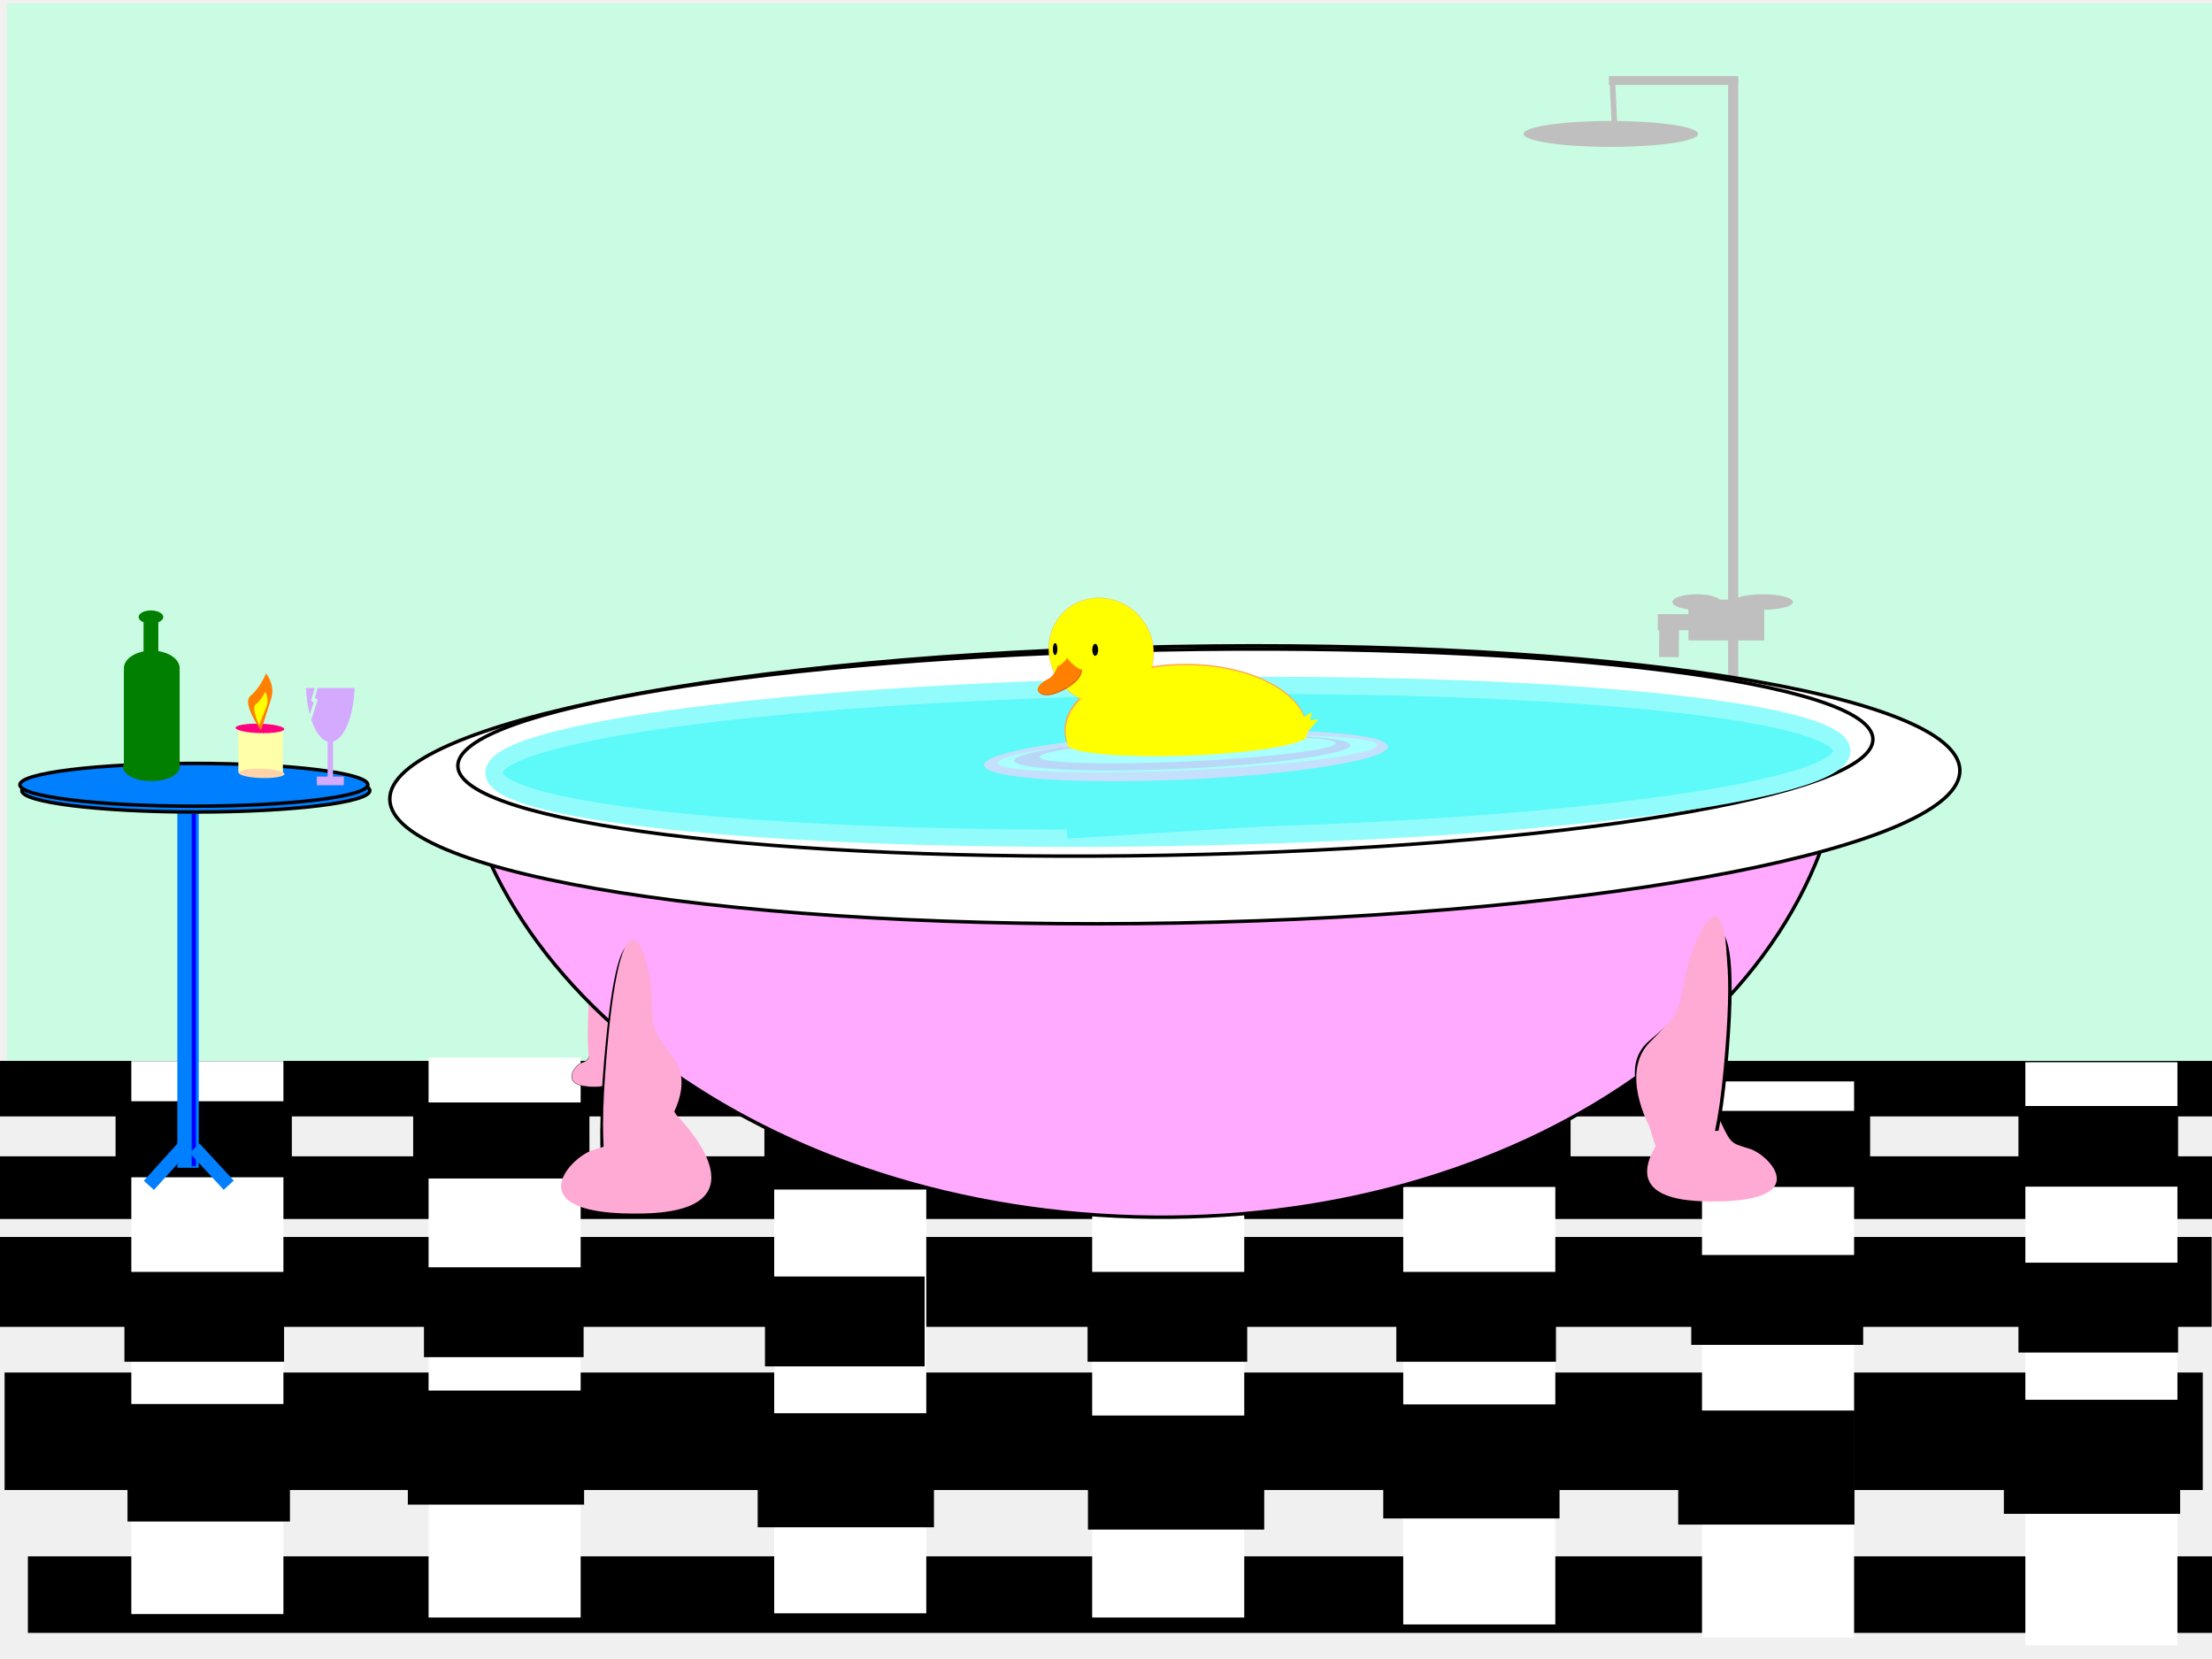
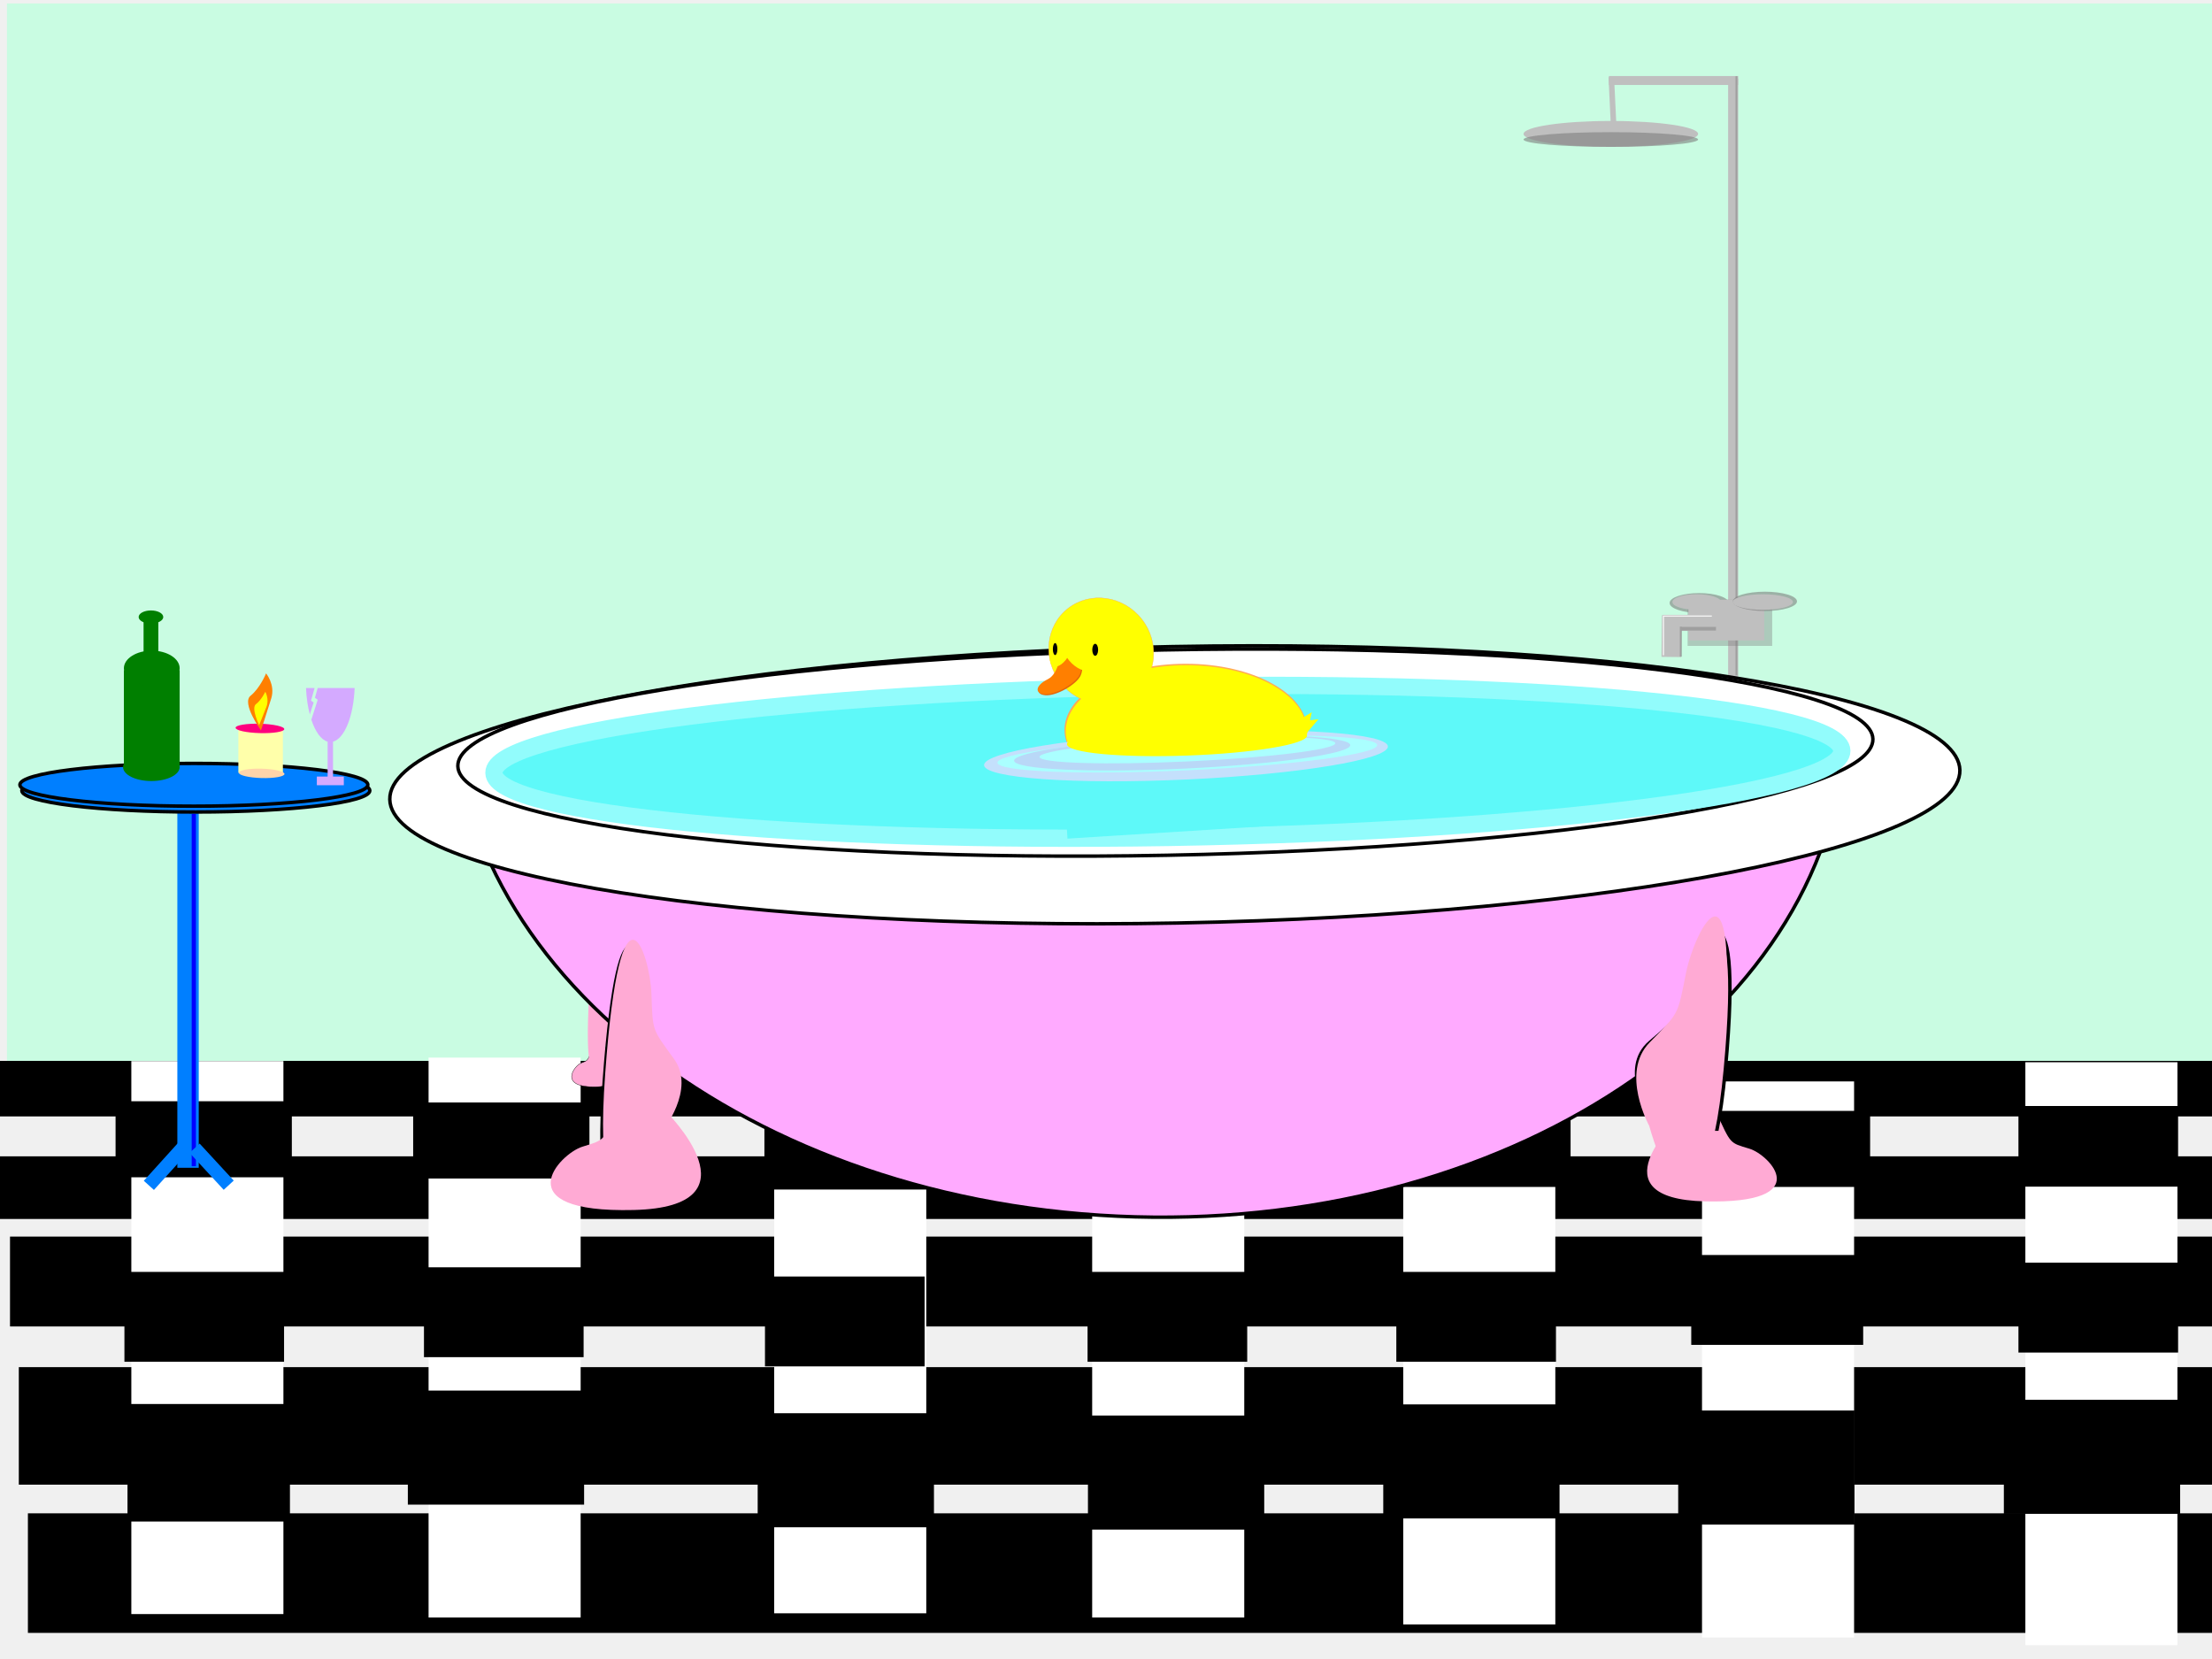
<svg xmlns="http://www.w3.org/2000/svg" width="640" height="480">
  <g>
-     <rect stroke="#000000" id="svg_104" fill="#000000" stroke-width="0" stroke-dasharray="null" stroke-linejoin="null" stroke-linecap="null" x="8.074" y="450.296" width="637" height="22.148" />
-     <rect stroke="#000000" fill="#c9fce2" stroke-width="0" stroke-dasharray="null" stroke-linejoin="null" stroke-linecap="null" x="2" y="1" width="638.741" height="314" id="svg_67" />
-     <rect stroke="#000000" fill="#000000" stroke-width="0" stroke-dasharray="null" stroke-linejoin="null" stroke-linecap="null" x="1.333" y="397.111" width="636" height="34" id="svg_37" />
-     <rect fill="#000000" stroke-width="0" stroke-dasharray="null" stroke-linejoin="null" stroke-linecap="null" x="-1.104" y="357.896" width="641" height="26" id="svg_36" stroke="#000000" />
-     <rect stroke="#000000" fill="#000000" stroke-width="0" stroke-dasharray="null" stroke-linejoin="null" stroke-linecap="null" x="-0.563" y="334.562" width="641" height="18.125" id="svg_35" />
-     <rect stroke="#000000" fill="#000000" stroke-width="0" stroke-dasharray="null" stroke-linejoin="null" stroke-linecap="null" x="-1.984" y="306.949" width="642" height="16.062" id="svg_31" />
-     <rect fill="#ffffff" stroke-width="0" stroke-dasharray="null" stroke-linejoin="null" stroke-linecap="null" x="586" y="307.333" width="44" height="168.667" id="svg_44" stroke="#000000" />
-     <rect fill="#ffffff" stroke-width="0" stroke-dasharray="null" stroke-linejoin="null" stroke-linecap="null" x="492.444" y="312.889" width="44" height="160.889" id="svg_43" stroke="#000000" />
-     <rect stroke="#000000" fill="#ffffff" stroke-width="0" stroke-dasharray="null" stroke-linejoin="null" stroke-linecap="null" x="406" y="283" width="44" height="187" id="svg_42" />
-     <rect stroke="#000000" fill="#ffffff" stroke-width="0" stroke-dasharray="null" stroke-linejoin="null" stroke-linecap="null" x="316" y="282" width="44" height="186" id="svg_41" />
-     <rect stroke="#000000" fill="#ffffff" stroke-width="0" stroke-dasharray="null" stroke-linejoin="null" stroke-linecap="null" x="224" y="285" width="44" height="181.778" id="svg_40" />
-     <rect fill="#000000" stroke-width="0" stroke-dasharray="null" stroke-linejoin="null" stroke-linecap="null" x="221.167" y="322.167" width="51" height="22" stroke="#000000" id="svg_63" />
-     <rect fill="#000000" stroke-width="0" stroke-dasharray="null" stroke-linejoin="null" stroke-linecap="null" x="311.167" y="322.167" width="51" height="22" stroke="#000000" id="svg_64" />
-     <rect fill="#000000" stroke-width="0" stroke-dasharray="null" stroke-linejoin="null" stroke-linecap="null" x="403.417" y="321.417" width="51" height="22" stroke="#000000" id="svg_65" />
-     <rect stroke="#000000" fill="#ffffff" stroke-width="0" stroke-dasharray="null" stroke-linejoin="null" stroke-linecap="null" x="124" y="306" width="44" height="162" id="svg_39" />
-     <path fill="#ffaad4" stroke-width="0.1" stroke-dasharray="null" stroke-linejoin="null" stroke-linecap="null" d="m175.49,303.711c0,0 8.532,10.394 -2.823,10.732c-11.355,0.339 -6.544,-6.101 -4.491,-6.891c2.053,-0.791 1.86,-0.565 3.4,-4.858c1.54,-4.293 3.913,1.017 3.913,1.017z" id="svg_69" stroke="#000000" />
-     <path fill="#ffaad4" stroke-width="0" stroke-dasharray="null" stroke-linejoin="null" stroke-linecap="null" d="m195.643,270.419c0,0 46.067,8.07 -15.24,8.333c-61.307,0.263 -35.329,-4.737 -24.246,-5.351c11.084,-0.614 10.045,-0.439 18.357,-3.772c8.313,-3.333 21.128,0.789 21.128,0.789l0,0z" transform="rotate(94.68255 176.6907,273.5451) " id="svg_68" stroke="#000000" />
-     <ellipse transform="rotate(1.585239 332.5346,204.0653) " ry="148.066" rx="201.563" id="svg_6" cy="204.065" cx="332.535" stroke-linecap="null" stroke-linejoin="null" stroke-dasharray="null" fill="#ffaaff" stroke="#000000" />
-     <rect stroke="#000000" id="svg_8" transform="rotate(-3.534012 335.053,132.1291) " height="177.775" width="437.092" y="43.242" x="116.507" stroke-linecap="null" stroke-linejoin="null" stroke-dasharray="null" stroke-width="0" fill="#c9fce2" />
-     <rect stroke="#000000" id="svg_91" height="173.333" width="2.917" y="22.75" x="500" stroke-linecap="null" stroke-linejoin="null" stroke-dasharray="null" stroke-width="0" fill="#bfbfbf" />
-     <ellipse stroke="#000000" id="svg_2" transform="rotate(-1.066363 339.915,227.0658) " ry="39.997" rx="227.175" cy="227.066" cx="339.915" fill="#ffffff" />
-     <ellipse transform="rotate(-1.093763 337.1789,217.7478) " ry="29.709" rx="204.75" id="svg_1" cy="217.748" cx="337.179" fill="#ffffff" stroke="#000000" />
-     <ellipse stroke="#92fcfc" id="svg_9" transform="rotate(-0.939952 337.9008,220.4145) " ry="21.883" rx="195.018" cy="220.414" cx="337.901" stroke-width="5" fill="#5ef9f9" />
-     <ellipse stroke="#ffaa56" id="svg_34" ry="19.125" rx="35.075" cy="211.172" cx="343.071" stroke-linecap="null" stroke-linejoin="null" stroke-dasharray="null" stroke-width="0" fill="#ffaa56" />
-     <ellipse stroke="#ffaa56" transform="rotate(51.97123 318.6129,188.3416) " id="svg_12" ry="14.915" rx="15.614" cy="188.342" cx="318.613" stroke-linecap="null" stroke-linejoin="null" stroke-dasharray="null" stroke-width="0.1" fill="#ffff00" />
-     <path id="svg_33" transform="rotate(-68.77132 307.3725,195.4285) " stroke="#000000" d="m312.97,192.909c0,0 -5.67,1.791 -8.36,-0.689c-2.69,-2.48 -5.234,-2.342 -4.362,0.689c0.872,3.031 6.033,7.165 8.868,7.441c2.835,0.276 5.234,-2.205 5.525,-2.756c0.291,-0.551 -1.672,-4.685 -1.672,-4.685z" stroke-linecap="null" stroke-linejoin="null" stroke-dasharray="null" stroke-width="0" fill="#e2650b" />
-     <path transform="rotate(-68.77132 307.1241,195.117) " stroke="#000000" id="svg_21" d="m312.721,192.597c0,0 -5.67,1.791 -8.36,-0.689c-2.69,-2.48 -5.234,-2.342 -4.362,0.689c0.872,3.031 6.033,7.165 8.868,7.441c2.835,0.276 5.234,-2.205 5.525,-2.756c0.291,-0.551 -1.672,-4.685 -1.672,-4.685z" stroke-linecap="null" stroke-linejoin="null" stroke-dasharray="null" stroke-width="0" fill="#ff7f00" />
-     <polygon fill="none" id="svg_25" />
-     <ellipse stroke="#000000" transform="rotate(43.55582 312.1505,189.8388) " ry="2.928" rx="5.408" id="svg_16" cy="189.839" cx="312.151" stroke-linecap="null" stroke-linejoin="null" stroke-dasharray="null" stroke-width="0" fill="#ffff00" />
-     <ellipse stroke="#000000" fill="#000000" stroke-width="0" stroke-dasharray="null" stroke-linejoin="null" stroke-linecap="null" cx="316.875" cy="188.003" rx="0.847" ry="1.735" id="svg_4" />
-     <ellipse stroke="#000000" id="svg_18" transform="rotate(-62.46756 307.1151,188.0957) " ry="2.603" rx="5.2" cy="188.096" cx="307.115" stroke-linecap="null" stroke-linejoin="null" stroke-dasharray="null" stroke-width="0" fill="#ffff00" />
-     <ellipse stroke="#000000" fill="#000000" stroke-width="0" stroke-dasharray="null" stroke-linejoin="null" stroke-linecap="null" cx="305.279" cy="187.795" id="svg_3" rx="0.655" ry="1.735" />
-     <ellipse stroke="#ffaa56" ry="19.125" rx="34.875" id="svg_10" cy="211.587" cx="343.221" stroke-linecap="null" stroke-linejoin="null" stroke-dasharray="null" stroke-width="0" fill="#ffff00" />
-     <ellipse stroke="#000000" transform="rotate(-2.663032 342.4492,217.3705) " ry="5.153" rx="43.901" id="svg_22" cy="217.37" cx="342.449" stroke-linecap="null" stroke-linejoin="null" stroke-dasharray="null" stroke-width="0" fill="#aaffff" />
-     <rect stroke="#56ffff" transform="rotate(-3.576286 345.584,231.0431) " id="svg_11" height="18.555" width="74.761" y="221.766" x="308.203" stroke-linecap="null" stroke-linejoin="null" stroke-dasharray="null" stroke-width="0" fill="#5ef9f9" />
-     <ellipse stroke="#000000" id="svg_28" transform="rotate(-2.663032 343.1413,218.6778) " ry="6.855" rx="58.485" cy="218.678" cx="343.141" stroke-linecap="null" stroke-linejoin="null" stroke-dasharray="null" stroke-width="0" fill="#c4e0fc" />
-     <path stroke="#000000" transform="rotate(-77.53277 371.1157,211.2268) " id="svg_20" d="m364.247,218.342l0,-14.23l13.738,14.23l-13.738,0z" stroke-linecap="null" stroke-linejoin="null" stroke-dasharray="null" stroke-width="0" fill="#ffff00" />
-     <ellipse stroke="#000000" id="svg_27" transform="rotate(-2.663032 343.5235,218.1217) " ry="4.745" rx="54.998" cy="218.122" cx="343.524" stroke-linecap="null" stroke-linejoin="null" stroke-dasharray="null" stroke-width="0" fill="#aaffff" />
-     <ellipse stroke="#000000" id="svg_26" transform="rotate(-2.663032 342.0456,217.832) " ry="4.576" rx="48.691" cy="217.832" cx="342.046" stroke-linecap="null" stroke-linejoin="null" stroke-dasharray="null" stroke-width="0" fill="#b9d8f7" />
-     <ellipse stroke="#000000" id="svg_23" transform="rotate(-2.663032 343.5543,217.0234) " ry="3.285" rx="42.829" cy="217.023" cx="343.554" stroke-linecap="null" stroke-linejoin="null" stroke-dasharray="null" stroke-width="0" fill="#aaffff" />
-     <ellipse stroke="#56ffff" transform="rotate(-2.08539 343.4427,214.0538) " id="svg_24" ry="4.555" rx="34.76" cy="214.054" cx="343.443" stroke-linecap="null" stroke-linejoin="null" stroke-dasharray="null" stroke-width="0" fill="#ffff00" />
-     <path stroke="#000000" id="svg_29" transform="rotate(-49.54207 376.672,208.7239) " d="m373.06,211.965l0,-6.482l7.223,6.482l-7.223,0z" stroke-linecap="null" stroke-linejoin="null" stroke-dasharray="null" stroke-width="0" fill="#ffff00" />
-     <path fill="#ffaad4" stroke-dasharray="null" stroke-linejoin="null" stroke-linecap="null" d="m204.131,303.737c0,0 46.067,15.594 -15.24,16.103c-61.307,0.509 -35.329,-9.153 -24.246,-10.34c11.084,-1.187 10.045,-0.848 18.357,-7.289c8.313,-6.441 21.128,1.526 21.128,1.526z" transform="rotate(94.68255 185.1783,309.7783) " id="svg_30" stroke="#000000" />
-     <path fill="#ffaad4" stroke-width="0" stroke-dasharray="null" stroke-linejoin="null" stroke-linecap="null" d="m205.445,301.184c0,0 46.067,17.246 -15.24,17.809c-61.307,0.562 -35.329,-10.123 -24.246,-11.435c11.084,-1.312 10.045,-0.937 18.357,-8.061c8.313,-7.124 21.128,1.687 21.128,1.687z" id="svg_15" transform="rotate(94.68255 186.4928,307.8655) " stroke="#000000" />
-     <rect fill="#000000" stroke-width="0" stroke-dasharray="null" stroke-linejoin="null" stroke-linecap="null" x="490.083" y="321.417" width="51" height="22" stroke="#000000" id="svg_66" />
-     <path fill="#ffaad4" stroke-width="0" stroke-dasharray="null" stroke-linejoin="null" stroke-linecap="null" d="m485.325,323.854c0,0 -24.304,22.992 8.04,23.742c32.344,0.75 18.639,-13.495 12.791,-15.245c-5.847,-1.749 -5.299,-1.25 -9.685,-10.746c-4.386,-9.497 -11.147,2.249 -11.147,2.249l0,0z" id="svg_17" stroke="#000000" />
-     <path fill="#ffaad4" stroke-dasharray="null" stroke-linejoin="null" stroke-linecap="null" d="m505.735,312.231c0,0 46.067,-19.802 -15.24,-20.448c-61.307,-0.646 -35.329,11.623 -24.246,13.13c11.084,1.507 10.045,1.076 18.357,9.255c8.313,8.179 21.128,-1.937 21.128,-1.937l0,-0z" transform="rotate(94.68255 486.7824,304.5598) " id="svg_19" stroke="#000000" />
-     <rect fill="#000000" stroke-width="0" stroke-dasharray="null" stroke-linejoin="null" stroke-linecap="null" x="119.542" y="318.979" width="51" height="22" stroke="#000000" id="svg_62" />
-     <path fill="#ffaad4" stroke-width="0" stroke-dasharray="null" stroke-linejoin="null" stroke-linecap="null" d="m195.66,322.557c0,0 28.161,27.633 -9.316,28.534c-37.477,0.901 -21.597,-16.219 -14.822,-18.322c6.776,-2.103 6.14,-1.502 11.222,-12.915c5.082,-11.414 12.916,2.703 12.916,2.703z" id="svg_14" stroke="#000000" />
-     <rect stroke="#000000" fill="#ffffff" stroke-width="0" stroke-dasharray="null" stroke-linejoin="null" stroke-linecap="null" x="38" y="307" width="44" height="160" id="svg_38" />
-     <rect fill="#000000" stroke-width="0" stroke-dasharray="null" stroke-linejoin="null" stroke-linecap="null" x="33.438" y="318.625" width="51" height="22" id="svg_45" stroke="#000000" />
-     <rect fill="#000000" stroke-width="0" stroke-dasharray="null" stroke-linejoin="null" stroke-linecap="null" x="36" y="368" width="46.188" height="26" id="svg_46" stroke="#000000" />
-     <rect fill="#000000" stroke-width="0" stroke-dasharray="null" stroke-linejoin="null" stroke-linecap="null" x="118" y="402.333" width="51" height="33" id="svg_47" stroke="#000000" />
-     <rect fill="#000000" stroke-width="0" stroke-dasharray="null" stroke-linejoin="null" stroke-linecap="null" x="36.889" y="406.222" width="47" height="34" id="svg_48" stroke="#000000" />
-     <rect fill="#000000" stroke-width="0" stroke-dasharray="null" stroke-linejoin="null" stroke-linecap="null" x="400.222" y="406.333" width="51" height="33" stroke="#000000" id="svg_49" />
-     <rect fill="#000000" stroke-width="0" stroke-dasharray="null" stroke-linejoin="null" stroke-linecap="null" x="314.778" y="409.556" width="51" height="33" stroke="#000000" id="svg_50" />
-     <rect fill="#000000" stroke-width="0" stroke-dasharray="null" stroke-linejoin="null" stroke-linecap="null" x="219.222" y="408.889" width="51" height="33" stroke="#000000" id="svg_51" />
-     <rect fill="#000000" stroke-width="0" stroke-dasharray="null" stroke-linejoin="null" stroke-linecap="null" x="122.667" y="366.667" width="46.188" height="26" stroke="#000000" id="svg_52" />
-     <rect fill="#000000" stroke-width="0" stroke-dasharray="null" stroke-linejoin="null" stroke-linecap="null" x="404" y="368" width="46.188" height="26" stroke="#000000" id="svg_53" />
-     <rect fill="#000000" stroke-width="0" stroke-dasharray="null" stroke-linejoin="null" stroke-linecap="null" x="221.333" y="369.333" width="46.188" height="26" stroke="#000000" id="svg_54" />
-     <rect fill="#000000" stroke-width="0" stroke-dasharray="null" stroke-linejoin="null" stroke-linecap="null" x="314.667" y="368" width="46.188" height="26" stroke="#000000" id="svg_55" />
-     <rect fill="#000000" stroke-width="0" stroke-dasharray="null" stroke-linejoin="null" stroke-linecap="null" x="485.556" y="408.111" width="51" height="33" stroke="#000000" id="svg_56" />
-     <rect fill="#000000" stroke-width="0" stroke-dasharray="null" stroke-linejoin="null" stroke-linecap="null" x="579.778" y="405" width="51" height="33" stroke="#000000" id="svg_57" />
-     <rect stroke="#000000" fill="#000000" stroke-width="0" stroke-dasharray="null" stroke-linejoin="null" stroke-linecap="null" x="489.333" y="363.111" width="49.743" height="26" id="svg_59" />
-     <rect fill="#000000" stroke-width="0" stroke-dasharray="null" stroke-linejoin="null" stroke-linecap="null" x="584" y="320" width="46.188" height="23.333" id="svg_60" stroke="#000000" />
-     <rect fill="#000000" stroke-width="0" stroke-dasharray="null" stroke-linejoin="null" stroke-linecap="null" x="584" y="365.333" width="46.188" height="26" stroke="#000000" id="svg_61" />
-     <rect fill="#007fff" stroke-width="0" stroke-dasharray="null" stroke-linejoin="null" stroke-linecap="null" x="51.312" y="234.375" width="6.188" height="103.5" id="svg_72" stroke="#000000" />
-     <ellipse fill="#007fff" stroke-dasharray="null" stroke-linejoin="null" stroke-linecap="null" cx="56.656" cy="228.75" id="svg_70" rx="50.344" ry="6.188" stroke="#000000" />
-     <ellipse fill="#007fff" stroke-dasharray="null" stroke-linejoin="null" stroke-linecap="null" cx="56.094" cy="227.063" rx="50.344" ry="6.188" stroke="#000000" id="svg_71" />
-     <rect fill="#0000ff" stroke-width="0" stroke-dasharray="null" stroke-linejoin="null" stroke-linecap="null" x="55.461" y="235.5" width="1.23" height="101.918" id="svg_73" stroke="#000000" />
-     <rect fill="#007fff" stroke-width="0" stroke-dasharray="null" stroke-linejoin="null" stroke-linecap="null" x="45.976" y="330.284" width="3.95" height="14.555" id="svg_74" transform="rotate(42.11112 47.95068,337.5611) " stroke="#000000" />
-     <rect fill="#007fff" stroke-width="0" stroke-dasharray="null" stroke-linejoin="null" stroke-linecap="null" x="59.265" y="330.284" width="3.95" height="14.555" transform="rotate(-42.68626 61.23975,337.5611) " stroke="#000000" id="svg_75" />
-     <rect stroke="#000000" fill="#ffffaa" stroke-width="0" stroke-dasharray="null" stroke-linejoin="null" stroke-linecap="null" x="68.968" y="210.53" width="12.88" height="13.078" id="svg_76" />
-     <ellipse stroke="#000000" fill="#ffd4aa" stroke-width="0" stroke-dasharray="null" stroke-linejoin="null" stroke-linecap="null" cx="75.707" cy="223.756" id="svg_77" rx="6.605" ry="1.356" transform="rotate(-178.3955 75.70703,223.7563) " />
-     <ellipse fill="#ff007f" stroke-width="0" stroke-dasharray="null" stroke-linejoin="null" stroke-linecap="null" cx="75.206" cy="210.756" rx="7.047" ry="1.356" transform="rotate(-178.3955 75.20629,210.7565) " id="svg_78" stroke="#000000" />
-     <path fill="#ff7f00" stroke-width="0" stroke-dasharray="null" stroke-linejoin="null" stroke-linecap="null" d="m75.5,211.328c0,0 -5.69,-7.884 -2.995,-10.034c2.695,-2.15 4.492,-6.45 4.474,-6.467c-0.018,-0.016 2.713,3.241 1.516,7.183c-1.198,3.942 -2.995,9.317 -2.995,9.317l-0,-0z" id="svg_79" stroke="#000000" />
-     <path fill="#ffff00" stroke-width="0" stroke-dasharray="null" stroke-linejoin="null" stroke-linecap="null" d="m75.493,209.811c0,0 -2.935,-4.672 -1.545,-5.946c1.39,-1.274 2.317,-3.822 2.308,-3.832c-0.009,-0.01 1.4,1.921 0.782,4.257c-0.618,2.336 -1.545,5.521 -1.545,5.521l-0,0z" id="svg_80" transform="rotate(5.958262 75.384,204.9226) " stroke="#000000" />
-     <rect stroke="#000000" fill="#007f00" stroke-width="0" stroke-dasharray="null" stroke-linejoin="null" stroke-linecap="null" x="35.844" y="193.945" width="16.137" height="28.239" id="svg_81" />
-     <ellipse fill="#007f00" stroke-width="0" stroke-dasharray="null" stroke-linejoin="null" stroke-linecap="null" cx="43.793" cy="221.947" id="svg_82" rx="8.187" ry="4.034" stroke="#000000" />
-     <ellipse fill="#007f00" stroke-width="0" stroke-dasharray="null" stroke-linejoin="null" stroke-linecap="null" cx="43.912" cy="193.352" rx="8.068" ry="5.102" id="svg_84" stroke="#000000" />
-     <rect fill="#007f00" stroke-width="0" stroke-dasharray="null" stroke-linejoin="null" stroke-linecap="null" x="41.539" y="179.47" width="4.271" height="11.391" id="svg_85" stroke="#000000" />
-     <ellipse fill="#007f00" stroke-width="0" stroke-dasharray="null" stroke-linejoin="null" stroke-linecap="null" cx="43.675" cy="178.52" rx="3.56" ry="1.898" id="svg_86" stroke="#000000" />
-     <path fill="#d4aaff" stroke-width="0" stroke-dasharray="null" stroke-linejoin="null" stroke-linecap="null" d="m88.543,199.067c0.106,2.803 0.508,5.372 1.099,7.627l1.099,-3.428l-0.317,-0.234l-0.439,-0.312l0.229,-0.801l0.806,-2.852l-2.476,0l0,0zm3.374,0l-0.796,2.812l0.342,0.244l0.464,0.332l-0.264,0.82l-1.582,4.951c1.138,3.455 2.803,5.841 4.712,6.357l0,10.107l-3.125,0l0,2.5l7.812,0l0,-2.5l-3.125,0l0,-10.107c3.33,-0.891 5.943,-7.4 6.25,-15.518l-10.688,0l0,0l-0,0z" id="svg_87" stroke="#000000" />
-     <path stroke="#000000" id="svg_5" fill="#ffaad4" stroke-width="0" stroke-dasharray="null" stroke-linejoin="null" stroke-linecap="null" d="m507.752,312.195c0,0 52.317,-18.949 -17.308,-19.567c-69.625,-0.618 -40.123,11.122 -27.535,12.564c12.588,1.442 11.408,1.03 20.848,8.857c9.441,7.827 23.995,-1.854 23.995,-1.854l0,-0z" transform="rotate(94.68255 486.2284,304.8544) " />
-     <rect stroke="#000000" id="svg_7" height="11.812" width="11.812" y="327.188" x="486.687" stroke-linecap="null" stroke-linejoin="null" stroke-dasharray="null" stroke-width="0" fill="#ffaad4" />
-     <rect stroke="#000000" id="svg_92" height="2.583" width="37.417" y="22" x="465.5" stroke-linecap="null" stroke-linejoin="null" stroke-dasharray="null" stroke-width="0" fill="#bfbfbf" />
-     <ellipse stroke="#000000" ry="3.75" rx="25.25" id="svg_94" cy="38.75" cx="466.063" stroke-linecap="null" stroke-linejoin="null" stroke-dasharray="null" stroke-width="0" fill="#bfbfbf" />
-     <rect stroke="#000000" transform="rotate(87.26665 466.8458,30.51686) " id="svg_95" height="1.609" width="13.883" y="29.713" x="459.904" stroke-linecap="null" stroke-linejoin="null" stroke-dasharray="null" stroke-width="0" fill="#bfbfbf" />
-     <rect id="svg_96" height="11.812" width="21.938" y="173.484" x="488.516" stroke-linecap="null" stroke-linejoin="null" stroke-dasharray="null" stroke-width="0" stroke="#000000" fill="#bfbfbf" />
-     <rect stroke="#000000" id="svg_98" height="4.641" width="24.047" y="177.703" x="479.656" stroke-linecap="null" stroke-linejoin="null" stroke-dasharray="null" stroke-width="0" fill="#bfbfbf" />
-     <rect stroke="#000000" transform="rotate(90.68073 482.9254,183.9518) " id="svg_99" height="5.712" width="12.315" y="181.096" x="476.768" stroke-linecap="null" stroke-linejoin="null" stroke-dasharray="null" stroke-width="0" fill="#bfbfbf" />
-     <ellipse stroke="#000000" ry="2.25" rx="7.031" id="svg_100" cy="174.188" cx="490.906" stroke-linecap="null" stroke-linejoin="null" stroke-dasharray="null" stroke-width="0" fill="#bfbfbf" />
-     <ellipse stroke="#000000" id="svg_101" ry="2.25" rx="8.719" cy="174.188" cx="510.031" stroke-linecap="null" stroke-linejoin="null" stroke-dasharray="null" stroke-width="0" fill="#bfbfbf" />
+     <rect stroke="#000000" height="34.593" width="637" y="437.852" x="8.074" stroke-linecap="null" stroke-linejoin="null" stroke-dasharray="null" stroke-width="0" fill="#000000" id="svg_104" />
+     <rect id="svg_67" height="314" width="638.741" y="1" x="2" stroke-linecap="null" stroke-linejoin="null" stroke-dasharray="null" stroke-width="0" fill="#c9fce2" stroke="#000000" />
+     <rect id="svg_37" height="34" width="636" y="395.556" x="5.444" stroke-linecap="null" stroke-linejoin="null" stroke-dasharray="null" stroke-width="0" fill="#000000" stroke="#000000" />
+     <rect stroke="#000000" id="svg_36" height="26" width="641" y="357.785" x="2.896" stroke-linecap="null" stroke-linejoin="null" stroke-dasharray="null" stroke-width="0" fill="#000000" />
+     <rect id="svg_35" height="18.125" width="641" y="334.562" x="-0.563" stroke-linecap="null" stroke-linejoin="null" stroke-dasharray="null" stroke-width="0" fill="#000000" stroke="#000000" />
+     <rect id="svg_31" height="16.062" width="642" y="306.949" x="-1.984" stroke-linecap="null" stroke-linejoin="null" stroke-dasharray="null" stroke-width="0" fill="#000000" stroke="#000000" />
+     <rect stroke="#000000" id="svg_44" height="168.667" width="44" y="307.333" x="586" stroke-linecap="null" stroke-linejoin="null" stroke-dasharray="null" stroke-width="0" fill="#ffffff" />
+     <rect stroke="#000000" id="svg_43" height="160.889" width="44" y="312.889" x="492.444" stroke-linecap="null" stroke-linejoin="null" stroke-dasharray="null" stroke-width="0" fill="#ffffff" />
+     <rect id="svg_42" height="187" width="44" y="283" x="406" stroke-linecap="null" stroke-linejoin="null" stroke-dasharray="null" stroke-width="0" fill="#ffffff" stroke="#000000" />
+     <rect id="svg_41" height="186" width="44" y="282" x="316" stroke-linecap="null" stroke-linejoin="null" stroke-dasharray="null" stroke-width="0" fill="#ffffff" stroke="#000000" />
+     <rect id="svg_40" height="181.778" width="44" y="285" x="224" stroke-linecap="null" stroke-linejoin="null" stroke-dasharray="null" stroke-width="0" fill="#ffffff" stroke="#000000" />
+     <rect id="svg_63" stroke="#000000" height="22" width="51" y="322.167" x="221.167" stroke-linecap="null" stroke-linejoin="null" stroke-dasharray="null" stroke-width="0" fill="#000000" />
+     <rect id="svg_64" stroke="#000000" height="22" width="51" y="322.167" x="311.167" stroke-linecap="null" stroke-linejoin="null" stroke-dasharray="null" stroke-width="0" fill="#000000" />
+     <rect id="svg_65" stroke="#000000" height="22" width="51" y="321.417" x="403.417" stroke-linecap="null" stroke-linejoin="null" stroke-dasharray="null" stroke-width="0" fill="#000000" />
+     <rect id="svg_39" height="162" width="44" y="306" x="124" stroke-linecap="null" stroke-linejoin="null" stroke-dasharray="null" stroke-width="0" fill="#ffffff" stroke="#000000" />
+     <path stroke="#000000" id="svg_69" d="m175.49,303.711c0,0 8.532,10.394 -2.823,10.732c-11.355,0.339 -6.544,-6.101 -4.491,-6.891c2.053,-0.791 1.86,-0.565 3.4,-4.858c1.54,-4.293 3.913,1.017 3.913,1.017z" stroke-linecap="null" stroke-linejoin="null" stroke-dasharray="null" stroke-width="0.1" fill="#ffaad4" />
+     <path stroke="#000000" id="svg_68" transform="rotate(94.68255 176.6907,273.5451) " d="m195.643,270.419c0,0 46.067,8.07 -15.24,8.333c-61.307,0.263 -35.329,-4.737 -24.246,-5.351c11.084,-0.614 10.045,-0.439 18.357,-3.772c8.313,-3.333 21.128,0.789 21.128,0.789l0,0z" stroke-linecap="null" stroke-linejoin="null" stroke-dasharray="null" stroke-width="0" fill="#ffaad4" />
+     <ellipse stroke="#000000" fill="#ffaaff" stroke-dasharray="null" stroke-linejoin="null" stroke-linecap="null" cx="332.535" cy="204.065" id="svg_6" rx="201.563" ry="148.066" transform="rotate(1.585239 332.5346,204.0653) " />
+     <rect fill="#c9fce2" stroke-width="0" stroke-dasharray="null" stroke-linejoin="null" stroke-linecap="null" x="116.507" y="43.242" width="437.092" height="177.775" transform="rotate(-3.534012 335.053,132.1291) " id="svg_8" stroke="#000000" />
+     <rect fill="#bfbfbf" stroke-width="0" stroke-dasharray="null" stroke-linejoin="null" stroke-linecap="null" x="500" y="22.75" width="2.917" height="173.333" id="svg_91" stroke="#000000" />
+     <ellipse stroke="#000000" fill="#ffffff" cx="339.915" cy="227.066" rx="227.175" ry="39.997" transform="rotate(-1.066363 339.915,227.0658) " id="svg_2" />
+     <ellipse stroke="#000000" fill="#ffffff" cx="337.179" cy="217.748" id="svg_1" rx="204.75" ry="29.709" transform="rotate(-1.093763 337.1789,217.7478) " />
+     <ellipse stroke="#92fcfc" fill="#5ef9f9" stroke-width="5" cx="337.901" cy="220.414" rx="195.018" ry="21.883" transform="rotate(-0.939952 337.9008,220.4145) " id="svg_9" />
+     <ellipse fill="#ffaa56" stroke-width="0" stroke-dasharray="null" stroke-linejoin="null" stroke-linecap="null" cx="343.071" cy="211.172" rx="35.075" ry="19.125" id="svg_34" stroke="#ffaa56" />
+     <ellipse fill="#ffff00" stroke-width="0.1" stroke-dasharray="null" stroke-linejoin="null" stroke-linecap="null" cx="318.613" cy="188.342" rx="15.614" ry="14.915" id="svg_12" transform="rotate(51.97123 318.6129,188.3416) " stroke="#ffaa56" />
+     <path fill="#e2650b" stroke-width="0" stroke-dasharray="null" stroke-linejoin="null" stroke-linecap="null" d="m312.97,192.909c0,0 -5.67,1.791 -8.36,-0.689c-2.69,-2.48 -5.234,-2.342 -4.362,0.689c0.872,3.031 6.033,7.165 8.868,7.441c2.835,0.276 5.234,-2.205 5.525,-2.756c0.291,-0.551 -1.672,-4.685 -1.672,-4.685z" stroke="#000000" transform="rotate(-68.77132 307.3725,195.4285) " id="svg_33" />
+     <path fill="#ff7f00" stroke-width="0" stroke-dasharray="null" stroke-linejoin="null" stroke-linecap="null" d="m312.721,192.597c0,0 -5.67,1.791 -8.36,-0.689c-2.69,-2.48 -5.234,-2.342 -4.362,0.689c0.872,3.031 6.033,7.165 8.868,7.441c2.835,0.276 5.234,-2.205 5.525,-2.756c0.291,-0.551 -1.672,-4.685 -1.672,-4.685z" id="svg_21" stroke="#000000" transform="rotate(-68.77132 307.1241,195.117) " />
+     <polygon id="svg_25" fill="none" />
+     <ellipse fill="#ffff00" stroke-width="0" stroke-dasharray="null" stroke-linejoin="null" stroke-linecap="null" cx="312.151" cy="189.839" id="svg_16" rx="5.408" ry="2.928" transform="rotate(43.55582 312.1505,189.8388) " stroke="#000000" />
+     <ellipse id="svg_4" ry="1.735" rx="0.847" cy="188.003" cx="316.875" stroke-linecap="null" stroke-linejoin="null" stroke-dasharray="null" stroke-width="0" fill="#000000" stroke="#000000" />
+     <ellipse fill="#ffff00" stroke-width="0" stroke-dasharray="null" stroke-linejoin="null" stroke-linecap="null" cx="307.115" cy="188.096" rx="5.2" ry="2.603" transform="rotate(-62.46756 307.1151,188.0957) " id="svg_18" stroke="#000000" />
+     <ellipse ry="1.735" rx="0.655" id="svg_3" cy="187.795" cx="305.279" stroke-linecap="null" stroke-linejoin="null" stroke-dasharray="null" stroke-width="0" fill="#000000" stroke="#000000" />
+     <ellipse fill="#ffff00" stroke-width="0" stroke-dasharray="null" stroke-linejoin="null" stroke-linecap="null" cx="343.221" cy="211.587" id="svg_10" rx="34.875" ry="19.125" stroke="#ffaa56" />
+     <ellipse fill="#aaffff" stroke-width="0" stroke-dasharray="null" stroke-linejoin="null" stroke-linecap="null" cx="342.449" cy="217.37" id="svg_22" rx="43.901" ry="5.153" transform="rotate(-2.663032 342.4492,217.3705) " stroke="#000000" />
+     <rect fill="#5ef9f9" stroke-width="0" stroke-dasharray="null" stroke-linejoin="null" stroke-linecap="null" x="308.203" y="221.766" width="74.761" height="18.555" id="svg_11" transform="rotate(-3.576286 345.584,231.0431) " stroke="#56ffff" />
+     <ellipse fill="#c4e0fc" stroke-width="0" stroke-dasharray="null" stroke-linejoin="null" stroke-linecap="null" cx="343.141" cy="218.678" rx="58.485" ry="6.855" transform="rotate(-2.663032 343.1413,218.6778) " id="svg_28" stroke="#000000" />
+     <path fill="#ffff00" stroke-width="0" stroke-dasharray="null" stroke-linejoin="null" stroke-linecap="null" d="m364.247,218.342l0,-14.23l13.738,14.23l-13.738,0z" id="svg_20" transform="rotate(-77.53277 371.1157,211.2268) " stroke="#000000" />
+     <ellipse fill="#aaffff" stroke-width="0" stroke-dasharray="null" stroke-linejoin="null" stroke-linecap="null" cx="343.524" cy="218.122" rx="54.998" ry="4.745" transform="rotate(-2.663032 343.5235,218.1217) " id="svg_27" stroke="#000000" />
+     <ellipse fill="#b9d8f7" stroke-width="0" stroke-dasharray="null" stroke-linejoin="null" stroke-linecap="null" cx="342.046" cy="217.832" rx="48.691" ry="4.576" transform="rotate(-2.663032 342.0456,217.832) " id="svg_26" stroke="#000000" />
+     <ellipse fill="#aaffff" stroke-width="0" stroke-dasharray="null" stroke-linejoin="null" stroke-linecap="null" cx="343.554" cy="217.023" rx="42.829" ry="3.285" transform="rotate(-2.663032 343.5543,217.0234) " id="svg_23" stroke="#000000" />
+     <ellipse fill="#ffff00" stroke-width="0" stroke-dasharray="null" stroke-linejoin="null" stroke-linecap="null" cx="343.443" cy="214.054" rx="34.76" ry="4.555" id="svg_24" transform="rotate(-2.08539 343.4427,214.0538) " stroke="#56ffff" />
+     <path fill="#ffff00" stroke-width="0" stroke-dasharray="null" stroke-linejoin="null" stroke-linecap="null" d="m373.06,211.965l0,-6.482l7.223,6.482l-7.223,0z" transform="rotate(-49.54207 376.672,208.7239) " id="svg_29" stroke="#000000" />
+     <path stroke="#000000" id="svg_30" transform="rotate(94.68255 185.1783,309.7783) " d="m204.131,303.737c0,0 46.067,15.594 -15.24,16.103c-61.307,0.509 -35.329,-9.153 -24.246,-10.34c11.084,-1.187 10.045,-0.848 18.357,-7.289c8.313,-6.441 21.128,1.526 21.128,1.526z" stroke-linecap="null" stroke-linejoin="null" stroke-dasharray="null" fill="#ffaad4" />
+     <path stroke="#000000" transform="rotate(94.68255 186.4928,307.8655) " id="svg_15" d="m205.445,301.184c0,0 46.067,17.246 -15.24,17.809c-61.307,0.562 -35.329,-10.123 -24.246,-11.435c11.084,-1.312 10.045,-0.937 18.357,-8.061c8.313,-7.124 21.128,1.687 21.128,1.687z" stroke-linecap="null" stroke-linejoin="null" stroke-dasharray="null" stroke-width="0" fill="#ffaad4" />
+     <rect id="svg_66" stroke="#000000" height="22" width="51" y="321.417" x="490.083" stroke-linecap="null" stroke-linejoin="null" stroke-dasharray="null" stroke-width="0" fill="#000000" />
+     <path stroke="#000000" id="svg_17" d="m485.325,323.854c0,0 -24.304,22.992 8.04,23.742c32.344,0.75 18.639,-13.495 12.791,-15.245c-5.847,-1.749 -5.299,-1.25 -9.685,-10.746c-4.386,-9.497 -11.147,2.249 -11.147,2.249l0,0z" stroke-linecap="null" stroke-linejoin="null" stroke-dasharray="null" stroke-width="0" fill="#ffaad4" />
+     <path stroke="#000000" id="svg_19" transform="rotate(94.68255 486.7824,304.5598) " d="m505.735,312.231c0,0 46.067,-19.802 -15.24,-20.448c-61.307,-0.646 -35.329,11.623 -24.246,13.13c11.084,1.507 10.045,1.076 18.357,9.255c8.313,8.179 21.128,-1.937 21.128,-1.937l0,-0z" stroke-linecap="null" stroke-linejoin="null" stroke-dasharray="null" fill="#ffaad4" />
+     <rect id="svg_62" stroke="#000000" height="22" width="51" y="318.979" x="119.542" stroke-linecap="null" stroke-linejoin="null" stroke-dasharray="null" stroke-width="0" fill="#000000" />
+     <path stroke="#000000" id="svg_14" d="m192.66,321.557c0,0 28.161,27.633 -9.316,28.534c-37.477,0.901 -21.597,-16.219 -14.822,-18.322c6.776,-2.103 6.14,-1.502 11.222,-12.915c5.082,-11.414 12.916,2.703 12.916,2.703z" stroke-linecap="null" stroke-linejoin="null" stroke-dasharray="null" stroke-width="0" fill="#ffaad4" />
+     <rect id="svg_38" height="160" width="44" y="307" x="38" stroke-linecap="null" stroke-linejoin="null" stroke-dasharray="null" stroke-width="0" fill="#ffffff" stroke="#000000" />
+     <rect stroke="#000000" id="svg_45" height="22" width="51" y="318.625" x="33.438" stroke-linecap="null" stroke-linejoin="null" stroke-dasharray="null" stroke-width="0" fill="#000000" />
+     <rect stroke="#000000" id="svg_46" height="26" width="46.188" y="368" x="36" stroke-linecap="null" stroke-linejoin="null" stroke-dasharray="null" stroke-width="0" fill="#000000" />
+     <rect stroke="#000000" id="svg_47" height="33" width="51" y="402.333" x="118" stroke-linecap="null" stroke-linejoin="null" stroke-dasharray="null" stroke-width="0" fill="#000000" />
+     <rect stroke="#000000" id="svg_48" height="34" width="47" y="406.222" x="36.889" stroke-linecap="null" stroke-linejoin="null" stroke-dasharray="null" stroke-width="0" fill="#000000" />
+     <rect id="svg_49" stroke="#000000" height="33" width="51" y="406.333" x="400.222" stroke-linecap="null" stroke-linejoin="null" stroke-dasharray="null" stroke-width="0" fill="#000000" />
+     <rect id="svg_50" stroke="#000000" height="33" width="51" y="409.556" x="314.778" stroke-linecap="null" stroke-linejoin="null" stroke-dasharray="null" stroke-width="0" fill="#000000" />
+     <rect id="svg_51" stroke="#000000" height="33" width="51" y="408.889" x="219.222" stroke-linecap="null" stroke-linejoin="null" stroke-dasharray="null" stroke-width="0" fill="#000000" />
+     <rect id="svg_52" stroke="#000000" height="26" width="46.188" y="366.667" x="122.667" stroke-linecap="null" stroke-linejoin="null" stroke-dasharray="null" stroke-width="0" fill="#000000" />
+     <rect id="svg_53" stroke="#000000" height="26" width="46.188" y="368" x="404" stroke-linecap="null" stroke-linejoin="null" stroke-dasharray="null" stroke-width="0" fill="#000000" />
+     <rect id="svg_54" stroke="#000000" height="26" width="46.188" y="369.333" x="221.333" stroke-linecap="null" stroke-linejoin="null" stroke-dasharray="null" stroke-width="0" fill="#000000" />
+     <rect id="svg_55" stroke="#000000" height="26" width="46.188" y="368" x="314.667" stroke-linecap="null" stroke-linejoin="null" stroke-dasharray="null" stroke-width="0" fill="#000000" />
+     <rect id="svg_56" stroke="#000000" height="33" width="51" y="408.111" x="485.556" stroke-linecap="null" stroke-linejoin="null" stroke-dasharray="null" stroke-width="0" fill="#000000" />
+     <rect id="svg_57" stroke="#000000" height="33" width="51" y="405" x="579.778" stroke-linecap="null" stroke-linejoin="null" stroke-dasharray="null" stroke-width="0" fill="#000000" />
+     <rect id="svg_59" height="26" width="49.743" y="363.111" x="489.333" stroke-linecap="null" stroke-linejoin="null" stroke-dasharray="null" stroke-width="0" fill="#000000" stroke="#000000" />
+     <rect stroke="#000000" id="svg_60" height="23.333" width="46.188" y="320" x="584" stroke-linecap="null" stroke-linejoin="null" stroke-dasharray="null" stroke-width="0" fill="#000000" />
+     <rect id="svg_61" stroke="#000000" height="26" width="46.188" y="365.333" x="584" stroke-linecap="null" stroke-linejoin="null" stroke-dasharray="null" stroke-width="0" fill="#000000" />
+     <rect stroke="#000000" id="svg_72" height="103.5" width="6.188" y="234.375" x="51.312" stroke-linecap="null" stroke-linejoin="null" stroke-dasharray="null" stroke-width="0" fill="#007fff" />
+     <ellipse stroke="#000000" ry="6.188" rx="50.344" id="svg_70" cy="228.75" cx="56.656" stroke-linecap="null" stroke-linejoin="null" stroke-dasharray="null" fill="#007fff" />
+     <ellipse id="svg_71" stroke="#000000" ry="6.188" rx="50.344" cy="227.063" cx="56.094" stroke-linecap="null" stroke-linejoin="null" stroke-dasharray="null" fill="#007fff" />
+     <rect stroke="#000000" id="svg_73" height="101.918" width="1.23" y="235.5" x="55.461" stroke-linecap="null" stroke-linejoin="null" stroke-dasharray="null" stroke-width="0" fill="#0000ff" />
+     <rect stroke="#000000" transform="rotate(42.11112 47.95068,337.5611) " id="svg_74" height="14.555" width="3.95" y="330.284" x="45.976" stroke-linecap="null" stroke-linejoin="null" stroke-dasharray="null" stroke-width="0" fill="#007fff" />
+     <rect id="svg_75" stroke="#000000" transform="rotate(-42.68626 61.23975,337.5611) " height="14.555" width="3.95" y="330.284" x="59.265" stroke-linecap="null" stroke-linejoin="null" stroke-dasharray="null" stroke-width="0" fill="#007fff" />
+     <rect id="svg_76" height="13.078" width="12.88" y="210.53" x="68.968" stroke-linecap="null" stroke-linejoin="null" stroke-dasharray="null" stroke-width="0" fill="#ffffaa" stroke="#000000" />
+     <ellipse transform="rotate(-178.3955 75.70703,223.7563) " ry="1.356" rx="6.605" id="svg_77" cy="223.756" cx="75.707" stroke-linecap="null" stroke-linejoin="null" stroke-dasharray="null" stroke-width="0" fill="#ffd4aa" stroke="#000000" />
+     <ellipse stroke="#000000" id="svg_78" transform="rotate(-178.3955 75.20629,210.7565) " ry="1.356" rx="7.047" cy="210.756" cx="75.206" stroke-linecap="null" stroke-linejoin="null" stroke-dasharray="null" stroke-width="0" fill="#ff007f" />
+     <path stroke="#000000" id="svg_79" d="m75.5,211.328c0,0 -5.69,-7.884 -2.995,-10.034c2.695,-2.15 4.492,-6.45 4.474,-6.467c-0.018,-0.016 2.713,3.241 1.516,7.183c-1.198,3.942 -2.995,9.317 -2.995,9.317l-0,-0z" stroke-linecap="null" stroke-linejoin="null" stroke-dasharray="null" stroke-width="0" fill="#ff7f00" />
+     <path stroke="#000000" transform="rotate(5.958262 75.384,204.9226) " id="svg_80" d="m75.493,209.811c0,0 -2.935,-4.672 -1.545,-5.946c1.39,-1.274 2.317,-3.822 2.308,-3.832c-0.009,-0.01 1.4,1.921 0.782,4.257c-0.618,2.336 -1.545,5.521 -1.545,5.521l-0,0z" stroke-linecap="null" stroke-linejoin="null" stroke-dasharray="null" stroke-width="0" fill="#ffff00" />
+     <rect id="svg_81" height="28.239" width="16.137" y="193.945" x="35.844" stroke-linecap="null" stroke-linejoin="null" stroke-dasharray="null" stroke-width="0" fill="#007f00" stroke="#000000" />
+     <ellipse stroke="#000000" ry="4.034" rx="8.187" id="svg_82" cy="221.947" cx="43.793" stroke-linecap="null" stroke-linejoin="null" stroke-dasharray="null" stroke-width="0" fill="#007f00" />
+     <ellipse stroke="#000000" id="svg_84" ry="5.102" rx="8.068" cy="193.352" cx="43.912" stroke-linecap="null" stroke-linejoin="null" stroke-dasharray="null" stroke-width="0" fill="#007f00" />
+     <rect stroke="#000000" id="svg_85" height="11.391" width="4.271" y="179.47" x="41.539" stroke-linecap="null" stroke-linejoin="null" stroke-dasharray="null" stroke-width="0" fill="#007f00" />
+     <ellipse stroke="#000000" id="svg_86" ry="1.898" rx="3.56" cy="178.52" cx="43.675" stroke-linecap="null" stroke-linejoin="null" stroke-dasharray="null" stroke-width="0" fill="#007f00" />
+     <path stroke="#000000" id="svg_87" d="m88.543,199.067c0.106,2.803 0.508,5.372 1.099,7.627l1.099,-3.428l-0.317,-0.234l-0.439,-0.312l0.229,-0.801l0.806,-2.852l-2.476,0l0,0zm3.374,0l-0.796,2.812l0.342,0.244l0.464,0.332l-0.264,0.82l-1.582,4.951c1.138,3.455 2.803,5.841 4.712,6.357l0,10.107l-3.125,0l0,2.5l7.812,0l0,-2.5l-3.125,0l0,-10.107c3.33,-0.891 5.943,-7.4 6.25,-15.518l-10.688,0l0,0l-0,0z" stroke-linecap="null" stroke-linejoin="null" stroke-dasharray="null" stroke-width="0" fill="#d4aaff" />
+     <path transform="rotate(94.68255 486.2284,304.8544) " d="m507.752,312.195c0,0 52.317,-18.949 -17.308,-19.567c-69.625,-0.618 -40.123,11.122 -27.535,12.564c12.588,1.442 11.408,1.03 20.848,8.857c9.441,7.827 23.995,-1.854 23.995,-1.854l0,-0z" stroke-linecap="null" stroke-linejoin="null" stroke-dasharray="null" stroke-width="0" fill="#ffaad4" id="svg_5" stroke="#000000" />
+     <rect fill="#ffaad4" stroke-width="0" stroke-dasharray="null" stroke-linejoin="null" stroke-linecap="null" x="486.687" y="327.188" width="11.812" height="11.812" id="svg_7" stroke="#000000" />
+     <rect fill="#bfbfbf" stroke-width="0" stroke-dasharray="null" stroke-linejoin="null" stroke-linecap="null" x="465.5" y="22" width="37.417" height="2.583" id="svg_92" stroke="#000000" />
+     <ellipse fill="#bfbfbf" stroke-width="0" stroke-dasharray="null" stroke-linejoin="null" stroke-linecap="null" cx="466.063" cy="38.75" id="svg_94" rx="25.25" ry="3.75" stroke="#000000" />
+     <rect fill="#bfbfbf" stroke-width="0" stroke-dasharray="null" stroke-linejoin="null" stroke-linecap="null" x="459.588" y="28.447" width="13.883" height="1.609" id="svg_95" transform="rotate(87.26665 466.5294,29.25125) " stroke="#000000" />
+     <rect stroke="#000000" opacity="0.5" id="svg_58" fill="#7f7f7f" stroke-width="0" stroke-dasharray="null" stroke-linejoin="null" stroke-linecap="null" x="502.136" y="22.038" width="0.544" height="173.333" />
+     <rect stroke="#000000" opacity="0.4" id="svg_83" fill="#7f7f7f" stroke-width="0" stroke-dasharray="null" stroke-linejoin="null" stroke-linecap="null" x="488.278" y="173.484" width="24.469" height="13.395" />
+     <ellipse stroke="#000000" id="svg_102" opacity="0.6" fill="#7f7f7f" stroke-width="0" stroke-dasharray="null" stroke-linejoin="null" stroke-linecap="null" cx="491.618" cy="174.46" rx="8.555" ry="2.868" />
+     <rect fill="#bfbfbf" stroke="#000000" stroke-width="0" stroke-dasharray="null" stroke-linejoin="null" stroke-linecap="null" x="488.516" y="173.484" width="21.938" height="11.812" id="svg_96" />
+     <rect stroke="#000000" fill="#bfbfbf" stroke-width="0" stroke-dasharray="null" stroke-linejoin="null" stroke-linecap="null" x="481.117" y="177.903" width="17.64" height="4.641" id="svg_98" />
+     <rect stroke="#000000" fill="#bfbfbf" stroke-width="0" stroke-dasharray="null" stroke-linejoin="null" stroke-linecap="null" x="477.634" y="181.207" width="12.033" height="5.712" id="svg_99" transform="rotate(90.68073 483.6505,184.0632) " />
+     <ellipse fill="#bfbfbf" stroke-width="0" stroke-dasharray="null" stroke-linejoin="null" stroke-linecap="null" cx="490.906" cy="174.188" id="svg_100" rx="7.031" ry="2.25" stroke="#000000" />
+     <ellipse stroke="#000000" id="svg_32" opacity="0.6" fill="#7f7f7f" stroke-width="0" stroke-dasharray="null" stroke-linejoin="null" stroke-linecap="null" cx="510.639" cy="173.993" rx="9.289" ry="2.801" />
+     <ellipse fill="#bfbfbf" stroke-width="0" stroke-dasharray="null" stroke-linejoin="null" stroke-linecap="null" cx="510.031" cy="174.188" rx="8.719" ry="2.25" id="svg_101" stroke="#000000" />
+     <ellipse opacity="0.6" stroke="#000000" id="svg_13" fill="#7f7f7f" stroke-width="0" stroke-dasharray="null" stroke-linejoin="null" stroke-linecap="null" cx="466.063" cy="40.367" rx="25.25" ry="2.133" />
+     <rect stroke="#000000" opacity="0.5" id="svg_88" fill="#7f7f7f" stroke-width="0" stroke-dasharray="null" stroke-linejoin="null" stroke-linecap="null" x="486.612" y="181.372" width="9.879" height="1.061" />
+     <rect stroke="#000000" id="svg_90" opacity="0.5" fill="#7f7f7f" stroke-width="0" stroke-dasharray="null" stroke-linejoin="null" stroke-linecap="null" x="486.021" y="181.302" width="0.615" height="8.677" />
+     <rect stroke="#000000" id="svg_93" opacity="0.8" fill="#ffffff" stroke-width="0" stroke-dasharray="null" stroke-linejoin="null" stroke-linecap="null" x="481.094" y="178.303" width="0.382" height="11.282" />
+     <rect stroke="#000000" id="svg_97" opacity="0.8" fill="#ffffff" stroke-width="0" stroke-dasharray="null" stroke-linejoin="null" stroke-linecap="null" x="481.15" y="178.078" width="14.137" height="0.357" />
  </g>
</svg>
